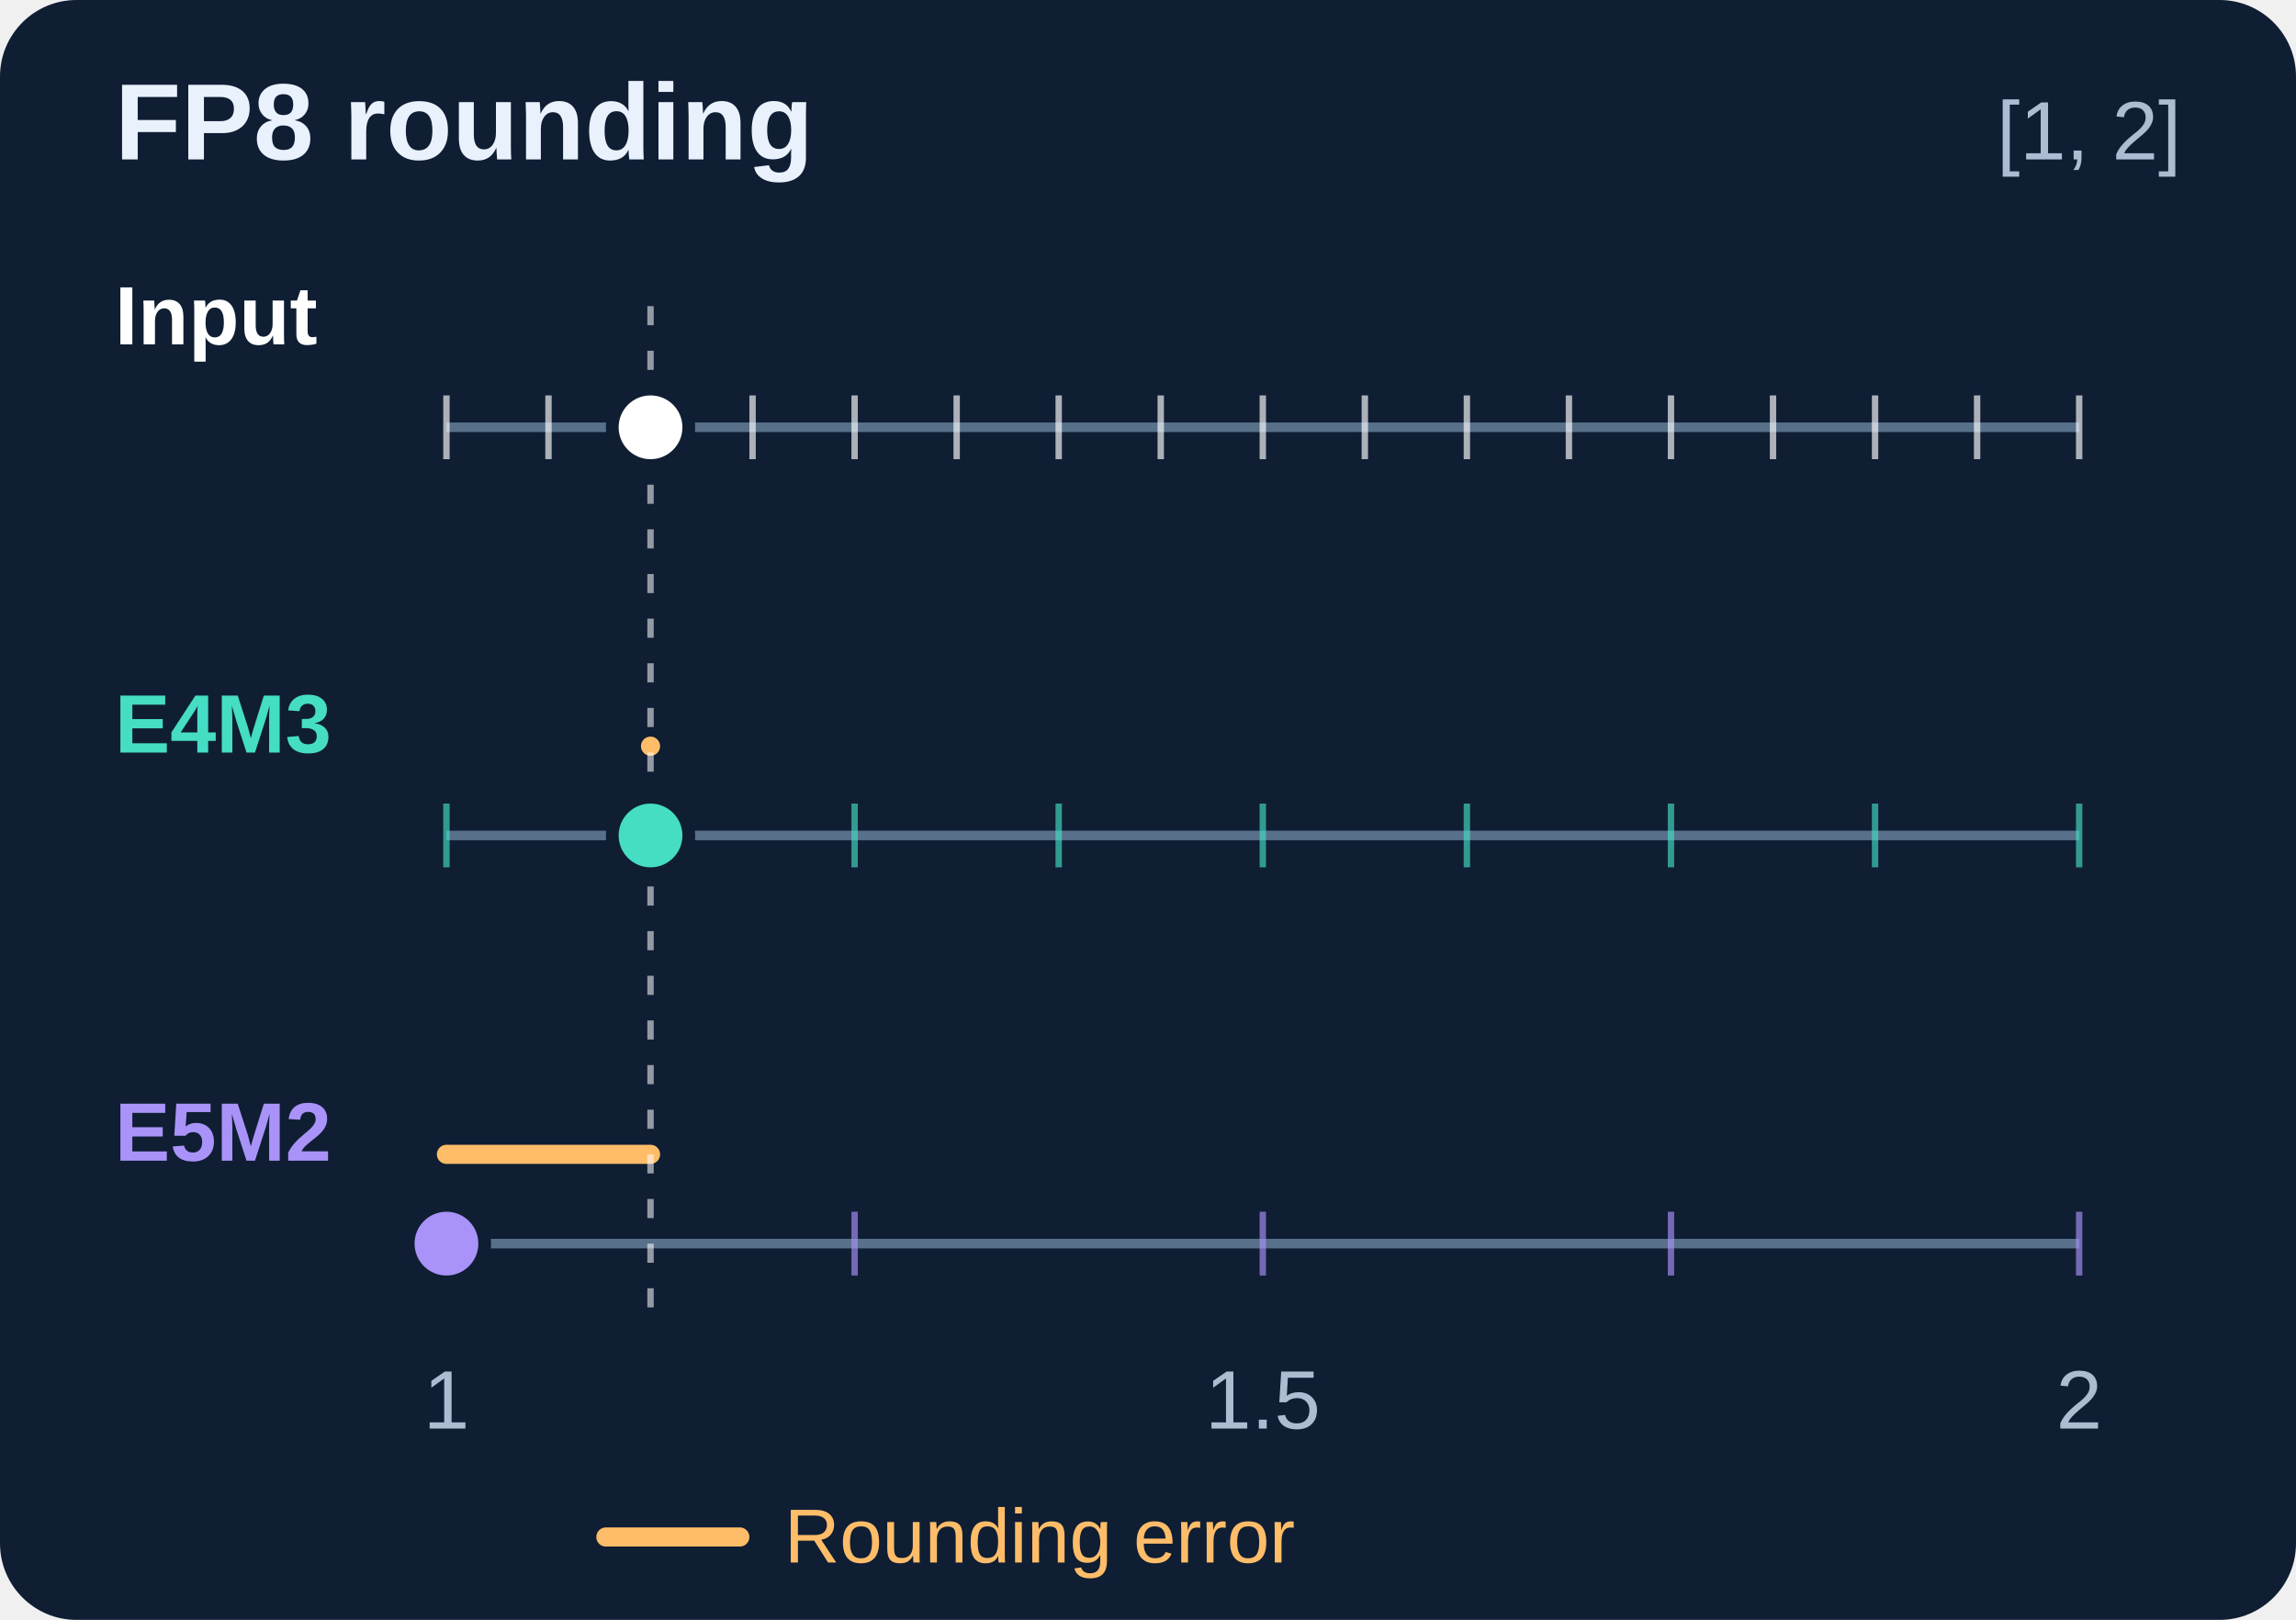
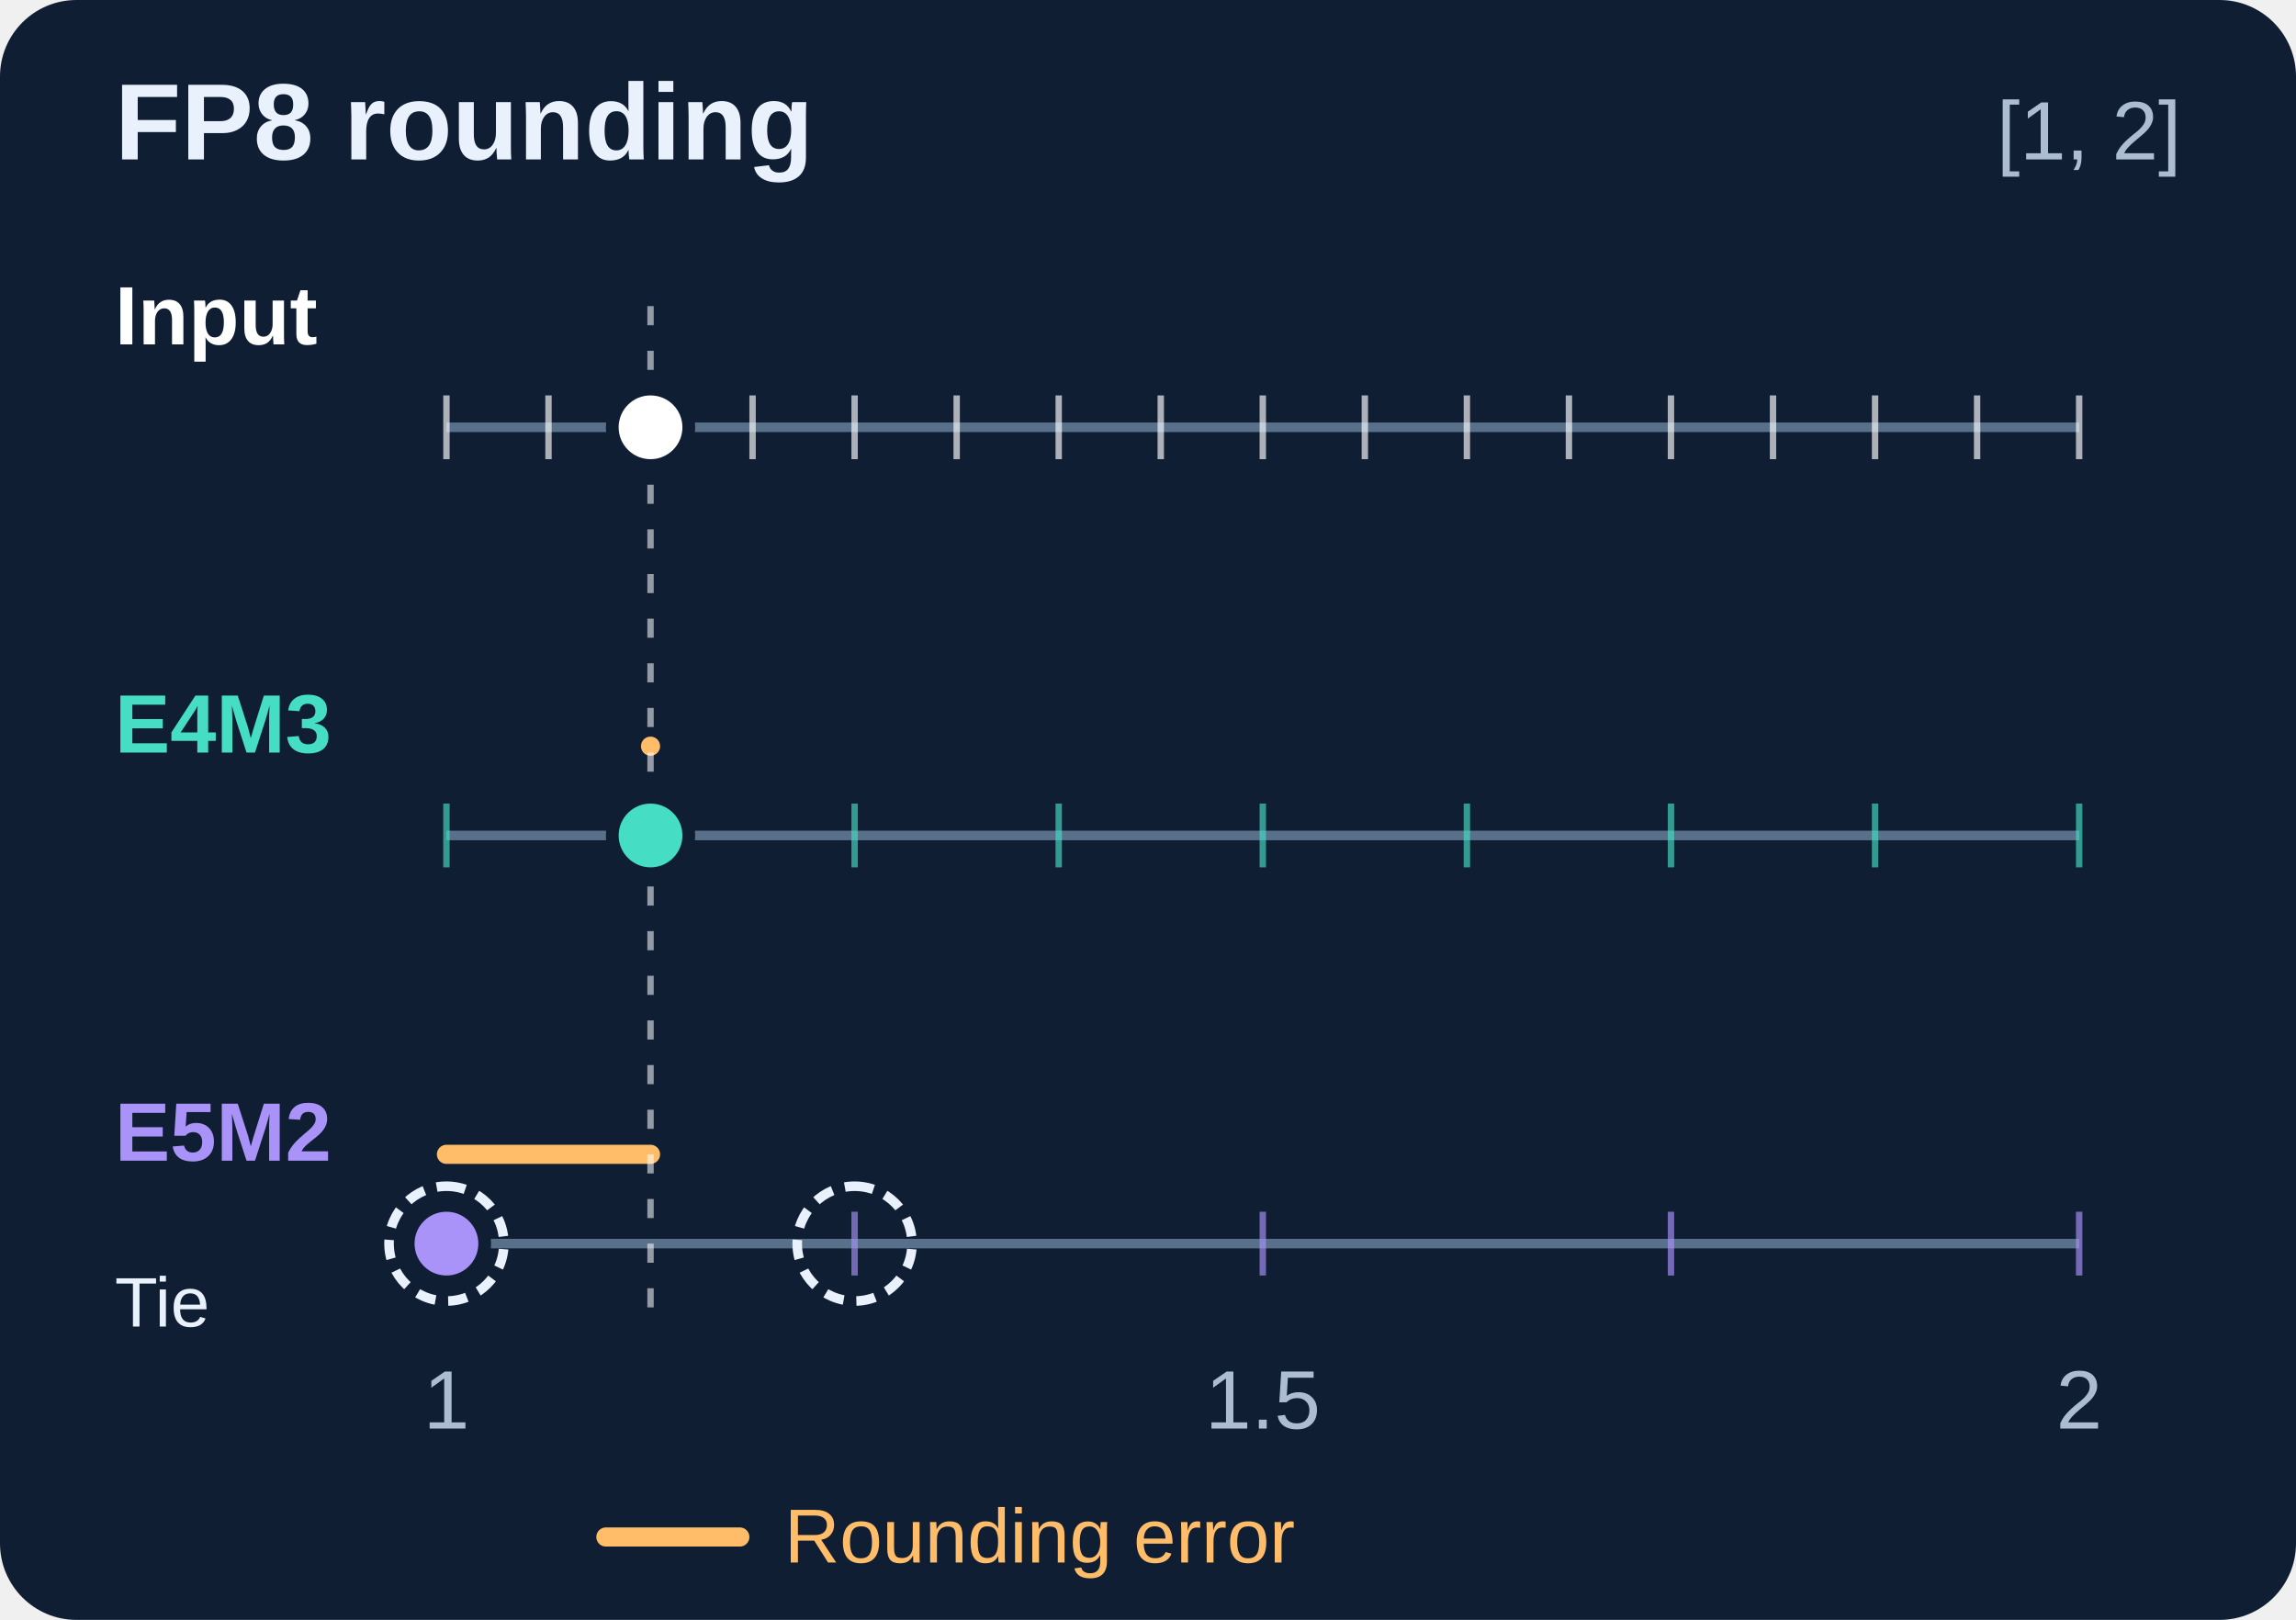
<svg xmlns="http://www.w3.org/2000/svg" width="360" height="254" viewBox="0 0 360 254" role="img" aria-labelledby="title desc">
  <rect width="360" height="254" rx="12" fill="#101e34" />
  <g font-family="system-ui,Arial,sans-serif" font-size="13" fill="#e9f1fc">
    <text x="18" y="25" font-size="17" font-weight="600">FP8 rounding</text>
    <text x="342" y="25" text-anchor="end" fill="#acbdd2">[1, 2]</text>
    <text x="18" y="54" fill="#ffffff" font-weight="600">Input</text>
    <line x1="70" y1="67" x2="326" y2="67" stroke="#58708a" stroke-width="1.5" />
    <line x1="70" y1="62" x2="70" y2="72" stroke="#ffffff" stroke-opacity=".65" />
    <line x1="86" y1="62" x2="86" y2="72" stroke="#ffffff" stroke-opacity=".65" />
    <line x1="102" y1="62" x2="102" y2="72" stroke="#ffffff" stroke-opacity=".65" />
    <line x1="118" y1="62" x2="118" y2="72" stroke="#ffffff" stroke-opacity=".65" />
    <line x1="134" y1="62" x2="134" y2="72" stroke="#ffffff" stroke-opacity=".65" />
    <line x1="150" y1="62" x2="150" y2="72" stroke="#ffffff" stroke-opacity=".65" />
    <line x1="166" y1="62" x2="166" y2="72" stroke="#ffffff" stroke-opacity=".65" />
    <line x1="182" y1="62" x2="182" y2="72" stroke="#ffffff" stroke-opacity=".65" />
    <line x1="198" y1="62" x2="198" y2="72" stroke="#ffffff" stroke-opacity=".65" />
    <line x1="214" y1="62" x2="214" y2="72" stroke="#ffffff" stroke-opacity=".65" />
    <line x1="230" y1="62" x2="230" y2="72" stroke="#ffffff" stroke-opacity=".65" />
    <line x1="246" y1="62" x2="246" y2="72" stroke="#ffffff" stroke-opacity=".65" />
    <line x1="262" y1="62" x2="262" y2="72" stroke="#ffffff" stroke-opacity=".65" />
    <line x1="278" y1="62" x2="278" y2="72" stroke="#ffffff" stroke-opacity=".65" />
    <line x1="294" y1="62" x2="294" y2="72" stroke="#ffffff" stroke-opacity=".65" />
    <line x1="310" y1="62" x2="310" y2="72" stroke="#ffffff" stroke-opacity=".65" />
    <line x1="326" y1="62" x2="326" y2="72" stroke="#ffffff" stroke-opacity=".65" />
    <text x="18" y="118" fill="#45ddc4" font-weight="600">E4M3</text>
    <line x1="70" y1="131" x2="326" y2="131" stroke="#58708a" stroke-width="1.5" />
    <line x1="70" y1="126" x2="70" y2="136" stroke="#45ddc4" stroke-opacity=".65" />
    <line x1="102" y1="126" x2="102" y2="136" stroke="#45ddc4" stroke-opacity=".65" />
    <line x1="134" y1="126" x2="134" y2="136" stroke="#45ddc4" stroke-opacity=".65" />
    <line x1="166" y1="126" x2="166" y2="136" stroke="#45ddc4" stroke-opacity=".65" />
    <line x1="198" y1="126" x2="198" y2="136" stroke="#45ddc4" stroke-opacity=".65" />
    <line x1="230" y1="126" x2="230" y2="136" stroke="#45ddc4" stroke-opacity=".65" />
    <line x1="262" y1="126" x2="262" y2="136" stroke="#45ddc4" stroke-opacity=".65" />
    <line x1="294" y1="126" x2="294" y2="136" stroke="#45ddc4" stroke-opacity=".65" />
    <line x1="326" y1="126" x2="326" y2="136" stroke="#45ddc4" stroke-opacity=".65" />
    <line x1="102" y1="117" x2="102" y2="117" stroke="#ffbd6a" stroke-width="3" stroke-linecap="round" />
    <text x="18" y="182" fill="#a993f9" font-weight="600">E5M2</text>
    <line x1="70" y1="195" x2="326" y2="195" stroke="#58708a" stroke-width="1.5" />
    <line x1="70" y1="190" x2="70" y2="200" stroke="#a993f9" stroke-opacity=".65" />
    <line x1="134" y1="190" x2="134" y2="200" stroke="#a993f9" stroke-opacity=".65" />
    <line x1="198" y1="190" x2="198" y2="200" stroke="#a993f9" stroke-opacity=".65" />
    <line x1="262" y1="190" x2="262" y2="200" stroke="#a993f9" stroke-opacity=".65" />
    <line x1="326" y1="190" x2="326" y2="200" stroke="#a993f9" stroke-opacity=".65" />
    <line x1="102" y1="181" x2="70" y2="181" stroke="#ffbd6a" stroke-width="3" stroke-linecap="round" />
    <line x1="102" y1="48" x2="102" y2="207" stroke="#ffffff" stroke-opacity=".55" stroke-dasharray="3 4" />
    <circle cx="102" cy="67" r="6" fill="#fff" stroke="#101e34" stroke-width="2" />
    <circle cx="102" cy="131" r="6" fill="#45ddc4" stroke="#101e34" stroke-width="2" />
    <circle cx="70" cy="195" r="6" fill="#a993f9" stroke="#101e34" stroke-width="2" />
+     <rect data-tie-grid="2" data-tie-candidate="0" x="93" y="122" width="18" height="18" rx="9" fill="none" stroke="#e9f1fc" stroke-width="1.5" stroke-dasharray="3 2" opacity="0" />
+     <rect data-tie-grid="2" data-tie-candidate="1" x="125" y="122" width="18" height="18" rx="9" fill="none" stroke="#e9f1fc" stroke-width="1.5" stroke-dasharray="3 2" opacity="0" />
+     <text data-tie-label="2" x="18" y="144" font-size="11" fill="#e9f1fc" opacity="0">Tie</text>
+     <rect data-tie-grid="4" data-tie-candidate="0" x="61" y="186" width="18" height="18" rx="9" fill="none" stroke="#e9f1fc" stroke-width="1.5" stroke-dasharray="3 2" opacity="1" />
+     <rect data-tie-grid="4" data-tie-candidate="1" x="125" y="186" width="18" height="18" rx="9" fill="none" stroke="#e9f1fc" stroke-width="1.5" stroke-dasharray="3 2" opacity="1" />
+     <text data-tie-label="4" x="18" y="208" font-size="11" fill="#e9f1fc" opacity="1">Tie</text>
    <text x="70" y="224" text-anchor="middle" fill="#acbdd2">1</text>
    <text x="198" y="224" text-anchor="middle" fill="#acbdd2">1.5</text>
    <text x="326" y="224" text-anchor="middle" fill="#acbdd2">2</text>
    <line x1="95" y1="241" x2="116" y2="241" stroke="#ffbd6a" stroke-width="3" stroke-linecap="round" />
    <text x="123" y="245" font-size="12" fill="#ffbd6a">Rounding error</text>
  </g>
</svg>
